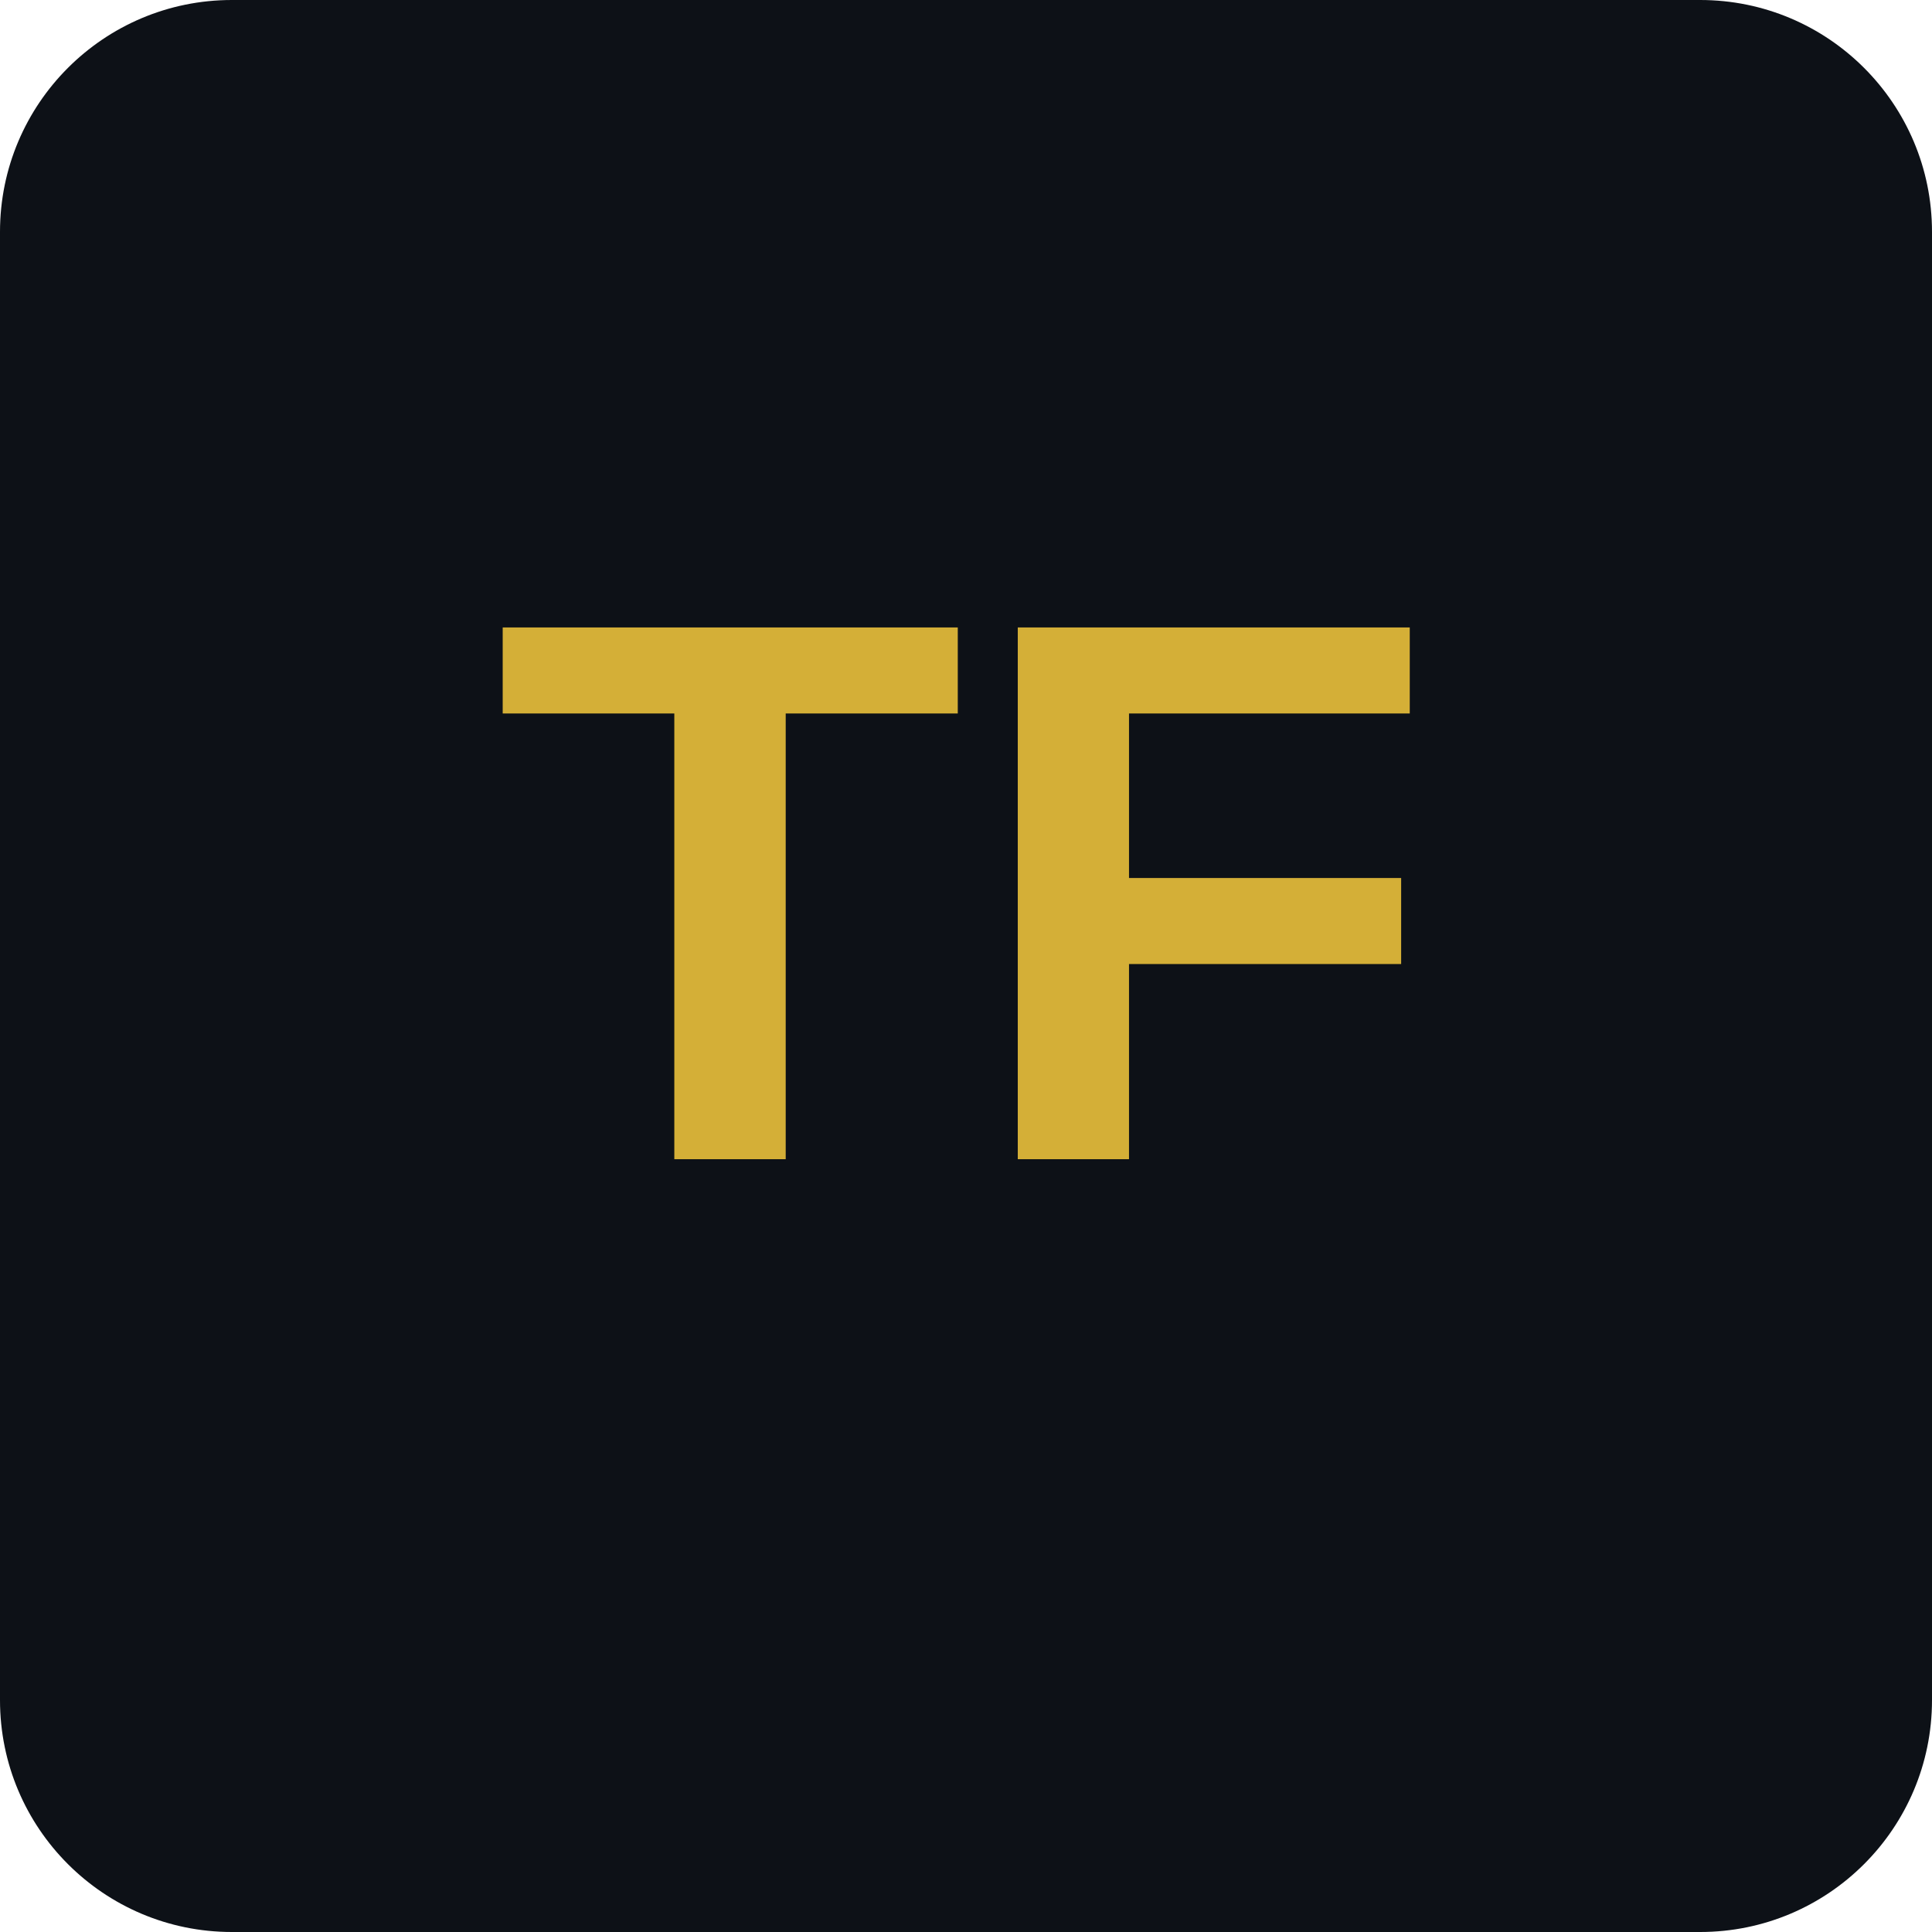
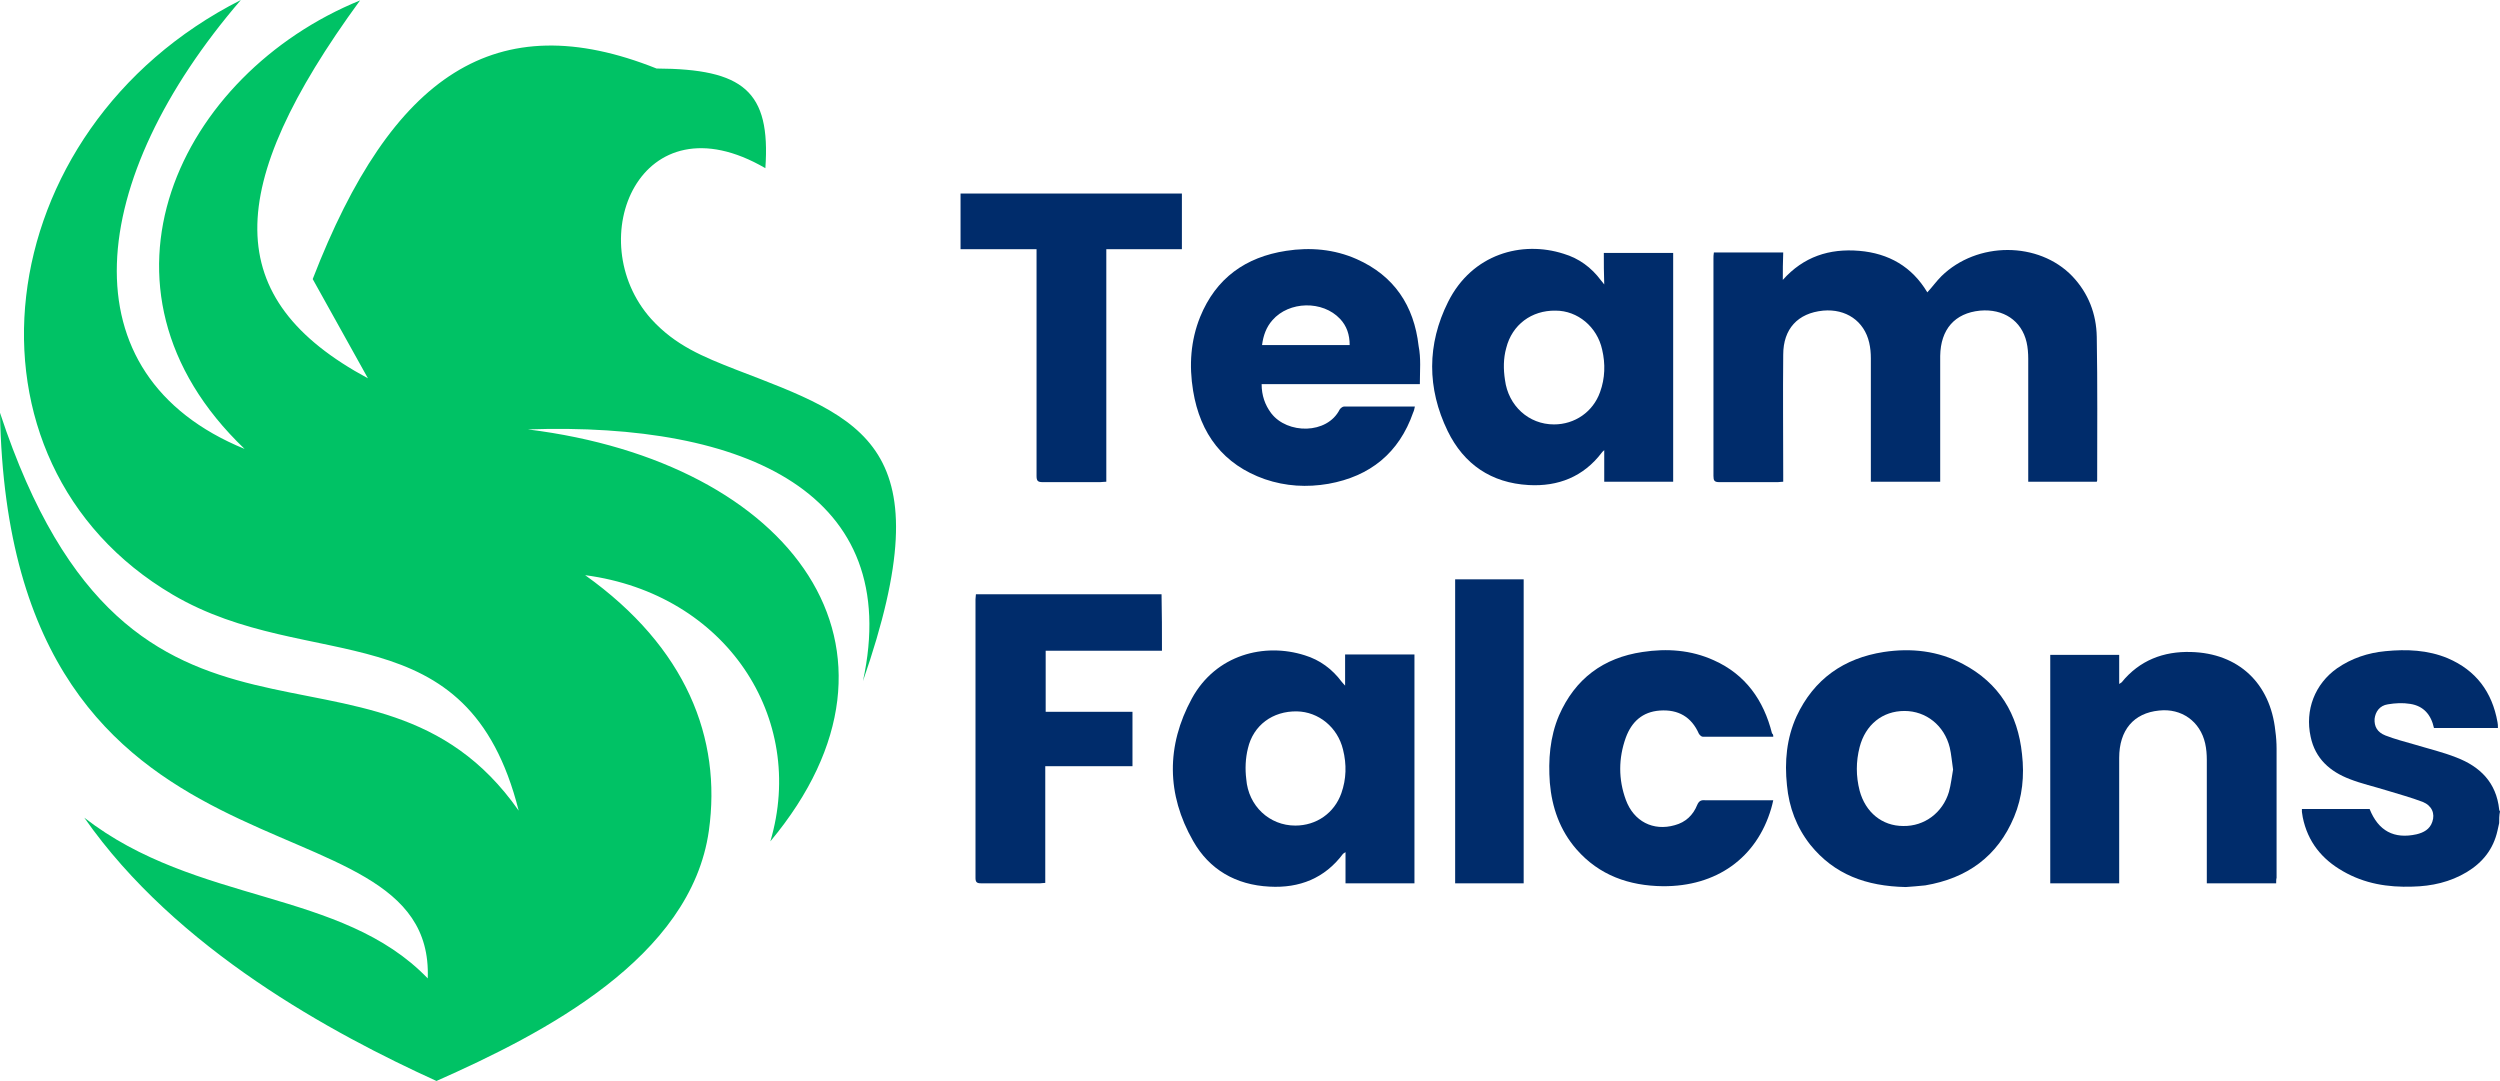
- <svg xmlns="http://www.w3.org/2000/svg" width="200" height="200" viewBox="0 0 200 200">
-   <rect width="200" height="200" rx="24" fill="#0d1117" />
-   <text x="100" y="120" font-family="Arial Black,Arial" font-size="80" font-weight="900" fill="#D4AF37" text-anchor="middle">TF</text>
+ <svg xmlns="http://www.w3.org/2000/svg" version="1.1" id="Layer_1" x="0px" y="0px" viewBox="0 0 300 129.718" xml:space="preserve" width="300" height="129.718">
+   <defs id="defs13">
+ 	
+ 	
+ 
+ 		
+ 	
+ 		
+ 	
+ 			
+ 			
+ 			
+ 			
+ 			
+ 			
+ 			
+ 			
+ 			
+ 			
+ 			
+ 		</defs>
+   <style type="text/css" id="style1">
+ 	.st0{fill-rule:evenodd;clip-rule:evenodd;fill:#00C265;}
+ 	.st1{fill:#002C6B;}
+ 	.st2{fill:#00C265;}
+ </style>
+   <g id="g15" transform="matrix(0.4983389,0,0,0.4983389,-99.21927,-184.3356)">
+     <path class="st0" d="m 257.1,369.9 c -61.6,31.2 -70.8,111.2 -16.4,143.2 33,19.4 71,3.3 83.3,52 -35,-50 -93,1.1 -124.9,-95.8 2.2,120.7 104.8,88.7 103,136.2 -20.8,-21.6 -55.7,-17.7 -82.7,-38.7 22.2,31.8 59.8,52 84.8,63.4 25.7,-11.4 61.3,-29.6 65.6,-60.3 3.1,-22.2 -5.4,-44.1 -29.8,-61.5 34,4.5 53.4,34.4 44.6,64.1 38.6,-46.3 5.3,-91.3 -58.4,-99.2 52.7,-1.8 90.5,15.5 80.7,60.6 19.8,-57 0.1,-63.2 -30.6,-75 -7.9,-3.1 -14.6,-5.8 -20.4,-12.2 -17,-19 -2.7,-53.9 27.5,-36.3 1.3,-18.6 -5.3,-23.9 -26.2,-24 -38.6,-15.4 -63.7,1.3 -82.8,50.7 l 13.3,23.9 c -35.5,-19.1 -34.9,-45.8 -1.9,-91 -43.4,17.7 -68.5,69.1 -27.8,108 -43.7,-17.9 -38,-65 -0.9,-108.1 z" id="path1" />
+     <g id="g13">
+       <path class="st1" d="m 628.4,437.3 c 5,-5.6 11.2,-7.6 18.4,-7 7.1,0.6 12.7,3.8 16.4,10 1.2,-1.3 2.2,-2.7 3.4,-3.9 8.6,-8.4 23.4,-8.4 31.5,0 3.9,4.1 5.8,9.1 5.9,14.6 0.2,11.5 0.1,23 0.1,34.5 0,0.1 0,0.2 -0.1,0.4 -5.4,0 -10.9,0 -16.5,0 0,-0.6 0,-1.1 0,-1.6 0,-9.3 0,-18.6 0,-28 0,-1.3 -0.1,-2.7 -0.4,-4 -1.2,-5.2 -5.6,-8.1 -11.2,-7.6 -6.1,0.6 -9.5,4.5 -9.6,10.9 0,9.5 0,19.1 0,28.6 0,0.5 0,1 0,1.7 -5.6,0 -11,0 -16.7,0 0,-0.5 0,-1 0,-1.5 0,-9.4 0,-18.8 0,-28.2 0,-1.3 -0.1,-2.5 -0.4,-3.8 -1.2,-5.2 -5.6,-8.2 -11.1,-7.7 -6.1,0.6 -9.6,4.4 -9.6,10.6 -0.1,9.6 0,19.3 0,28.9 0,0.5 0,1 0,1.7 -0.5,0 -0.9,0.1 -1.3,0.1 -4.7,0 -9.4,0 -14.1,0 -1.2,0 -1.4,-0.4 -1.4,-1.5 0,-17.4 0,-34.8 0,-52.3 0,-0.5 0,-0.9 0.1,-1.5 5.6,0 11,0 16.7,0 -0.1,2.3 -0.1,4.4 -0.1,6.6 z" id="path3" />
+       <path class="st1" d="m 585.3,430.8 c 5.6,0 11.1,0 16.7,0 0,18.3 0,36.7 0,55.1 -5.5,0 -10.9,0 -16.6,0 0,-2.4 0,-4.8 0,-7.6 -0.4,0.3 -0.5,0.5 -0.6,0.6 -4.4,5.8 -10.5,8.2 -17.6,7.8 -9,-0.5 -15.6,-5 -19.5,-13 -5,-10.3 -5,-20.9 0.1,-31.1 5.8,-11.6 17.8,-14.8 27.8,-11.6 3.7,1.1 6.7,3.3 9,6.4 0.2,0.2 0.4,0.5 0.8,1 -0.1,-2.7 -0.1,-5.1 -0.1,-7.6 z m -12,41.3 c 5,0 9.4,-3 11.1,-7.8 1.2,-3.3 1.3,-6.8 0.5,-10.2 -1.2,-5.5 -5.9,-9.4 -11.2,-9.4 -5.8,-0.1 -10.5,3.4 -11.9,9 -0.7,2.5 -0.7,5.1 -0.3,7.7 0.8,6.2 5.7,10.7 11.8,10.7 z" id="path4" />
+       <path class="st1" d="m 541,462.4 c -12.8,0 -25.3,0 -38.1,0 0,2.7 0.8,5 2.3,7 3.9,5.1 13.5,5.1 16.5,-0.9 0.2,-0.3 0.7,-0.7 1,-0.7 5.3,0 10.7,0 16,0 0.3,0 0.6,0 1.1,0 -0.1,0.5 -0.2,1 -0.4,1.4 -3.4,9.8 -10.4,15.4 -20.4,17.2 -5.2,0.9 -10.3,0.6 -15.3,-1.1 -10,-3.5 -15.6,-10.9 -17.3,-21.3 -1,-6.1 -0.6,-12.1 1.7,-17.8 3.8,-9.3 10.9,-14.4 20.7,-15.9 5.8,-0.9 11.6,-0.4 17,2 9,4 13.8,11.2 14.9,20.9 0.6,3 0.3,6 0.3,9.2 z M 524.1,453 c 0,-2.5 -0.7,-4.6 -2.3,-6.3 -4.2,-4.5 -12.3,-4.3 -16.3,0.3 -1.5,1.7 -2.2,3.7 -2.5,6 7.1,0 14,0 21.1,0 z" id="path6" />
+       <path class="st1" d="m 483.7,416.5 c 0,4.5 0,8.9 0,13.4 -6.1,0 -12.1,0 -18.2,0 0,18.7 0,37.3 0,56 -0.6,0 -1,0.1 -1.5,0.1 -4.6,0 -9.2,0 -13.8,0 -1.2,0 -1.5,-0.3 -1.5,-1.5 0,-17.6 0,-35.1 0,-52.7 0,-0.6 0,-1.2 0,-1.9 -6.2,0 -12.2,0 -18.3,0 0,-4.5 0,-8.9 0,-13.4 17.7,0 35.4,0 53.3,0 z" id="path11" />
+     </g>
+     <g id="g14">
+       <path class="st1" d="m 800.9,568.1 c -0.1,0.6 -0.3,1.2 -0.4,1.8 -1,4.5 -3.6,7.7 -7.4,10 -4,2.4 -8.4,3.4 -13.1,3.5 -5.9,0.2 -11.5,-0.7 -16.7,-3.7 -5.1,-2.9 -8.5,-7.1 -9.7,-13 -0.1,-0.4 -0.1,-0.9 -0.2,-1.3 0,-0.2 0,-0.4 0,-0.7 5.5,0 10.9,0 16.3,0 2.1,5.3 5.9,7.3 11.3,6.1 1.7,-0.4 3.2,-1.2 3.8,-3 0.7,-2 -0.1,-3.9 -2.3,-4.8 -2.9,-1.1 -5.9,-1.9 -8.8,-2.8 -2.9,-0.9 -6,-1.6 -8.8,-2.7 -4.7,-1.8 -8.3,-4.9 -9.4,-10.2 -1.4,-6.4 1,-12.7 6.4,-16.5 3.5,-2.4 7.4,-3.7 11.6,-4.1 5.1,-0.5 10.2,-0.3 15,1.7 6.8,2.9 10.7,8.1 12,15.4 0.1,0.4 0.1,0.9 0.1,1.4 -5.1,0 -10.2,0 -15.4,0 -0.7,-3.2 -2.5,-5.3 -5.7,-5.8 -1.8,-0.3 -3.6,-0.2 -5.4,0.1 -2,0.3 -3,1.8 -3.2,3.5 -0.1,1.8 0.6,3.2 2.6,4 2.3,0.9 4.7,1.5 7.1,2.2 3.3,1 6.7,1.8 10,3.1 5.7,2.2 9.6,6 10.3,12.5 0,0.2 0.1,0.3 0.2,0.5 -0.2,0.9 -0.2,1.9 -0.2,2.8 z" id="path2" />
+       <path class="st1" d="m 523,535 c 0,-2.7 0,-5.1 0,-7.5 5.6,0 11.1,0 16.7,0 0,18.3 0,36.6 0,55.1 -5.5,0 -11,0 -16.6,0 0,-2.4 0,-4.8 0,-7.5 -0.3,0.2 -0.5,0.3 -0.6,0.4 -4.4,5.9 -10.5,8.3 -17.7,7.9 -8.1,-0.4 -14.5,-4.1 -18.4,-11 -6.4,-11.2 -6.5,-22.9 -0.3,-34.3 5.8,-10.6 17.5,-13.5 27.2,-10.4 3.6,1.1 6.6,3.3 8.9,6.4 0.2,0.2 0.4,0.5 0.8,0.9 z m -12,33.7 c 5.1,0 9.4,-3 11.1,-7.8 1.2,-3.4 1.3,-6.9 0.4,-10.5 -1.3,-5.4 -5.9,-9.1 -11.1,-9.2 -5.8,-0.1 -10.5,3.3 -11.8,8.9 -0.6,2.4 -0.7,5 -0.4,7.4 0.5,6.5 5.6,11.2 11.8,11.2 z" id="path5" />
+       <path class="st1" d="m 658,583.5 c -9.5,-0.2 -17.2,-3 -23,-10.2 -3.3,-4.2 -5.1,-9 -5.6,-14.3 -0.6,-5.7 -0.1,-11.3 2.3,-16.6 4.2,-9 11.4,-14 21,-15.5 6.6,-1 13.1,-0.3 19.1,2.9 8.7,4.6 13.2,12 14.2,21.7 0.6,5.2 0.1,10.3 -1.9,15.1 -4,9.6 -11.4,14.8 -21.4,16.5 -1.7,0.2 -3.5,0.3 -4.7,0.4 z m 11.4,-28.3 c -0.3,-1.9 -0.4,-3.6 -0.8,-5.3 -1.3,-5.3 -5.7,-8.8 -10.9,-8.8 -5.3,0 -9.4,3.3 -10.8,8.7 -0.9,3.5 -0.9,7 0,10.5 1.4,5.2 5.4,8.5 10.5,8.5 5.1,0.1 9.5,-3.2 11,-8.2 0.5,-1.8 0.7,-3.7 1,-5.4 z" id="path7" />
+       <path class="st1" d="m 747.2,582.6 c -5.6,0 -11.1,0 -16.7,0 0,-0.6 0,-1.1 0,-1.6 0,-9.4 0,-18.7 0,-28.1 0,-1.3 -0.1,-2.7 -0.4,-4 -1.2,-5.3 -5.7,-8.5 -11.1,-7.9 -6.1,0.6 -9.6,4.7 -9.6,11.4 0,9.5 0,19.1 0,28.6 0,0.5 0,1 0,1.6 -5.6,0 -11,0 -16.6,0 0,-18.3 0,-36.6 0,-55 5.5,0 10.9,0 16.6,0 0,2.3 0,4.5 0,7 0.3,-0.2 0.5,-0.3 0.6,-0.4 4.3,-5.3 10.1,-7.5 16.7,-7.3 11.4,0.3 19.1,7.5 20.3,19 0.2,1.4 0.3,2.9 0.3,4.3 0,10.4 0,20.7 0,31.1 -0.1,0.3 -0.1,0.7 -0.1,1.3 z" id="path8" />
+       <path class="st1" d="m 478.9,526.6 c -9.3,0 -18.6,0 -28,0 0,4.9 0,9.8 0,14.7 7,0 13.9,0 20.9,0 0,4.4 0,8.7 0,13.1 -6.9,0 -13.9,0 -21,0 0,9.5 0,18.8 0,28.1 -0.5,0 -0.8,0.1 -1.2,0.1 -4.8,0 -9.6,0 -14.3,0 -1,0 -1.3,-0.3 -1.3,-1.3 0,-22.4 0,-44.7 0,-67.1 0,-0.4 0.1,-0.8 0.1,-1.2 14.9,0 29.8,0 44.7,0 0.1,4.6 0.1,9 0.1,13.6 z" id="path9" />
+       <path class="st1" d="m 626.1,547.3 c -5.8,0 -11.4,0 -17,0 -0.3,0 -0.7,-0.4 -0.9,-0.7 -1.8,-4.1 -5,-5.9 -9.4,-5.6 -4.2,0.3 -6.8,2.7 -8.2,6.5 -1.8,5 -1.8,10.1 0,15 1.9,5.2 6.6,7.6 11.8,6.1 2.6,-0.7 4.4,-2.4 5.4,-4.9 0.4,-0.9 0.9,-1.2 1.9,-1.1 5,0 10,0 15,0 0.4,0 0.8,0 1.4,0 -0.2,0.8 -0.3,1.4 -0.5,2 -3.5,11.9 -13.2,18.8 -26.1,18.7 -8.1,-0.1 -15.3,-2.6 -20.8,-8.9 -4,-4.6 -5.9,-10.1 -6.4,-16 -0.4,-5.5 0,-11 2.2,-16.2 3.9,-8.9 10.7,-13.9 20.1,-15.3 5.9,-0.9 11.7,-0.5 17.2,2 7.6,3.4 12,9.6 14,17.6 0.3,0.2 0.3,0.5 0.3,0.8 z" id="path10" />
+       <path class="st1" d="m 566,582.6 c -5.5,0 -11,0 -16.5,0 0,-24.4 0,-48.8 0,-73.2 5.5,0 10.9,0 16.5,0 0,24.3 0,48.7 0,73.2 z" id="path12" />
+     </g>
+   </g>
</svg>
